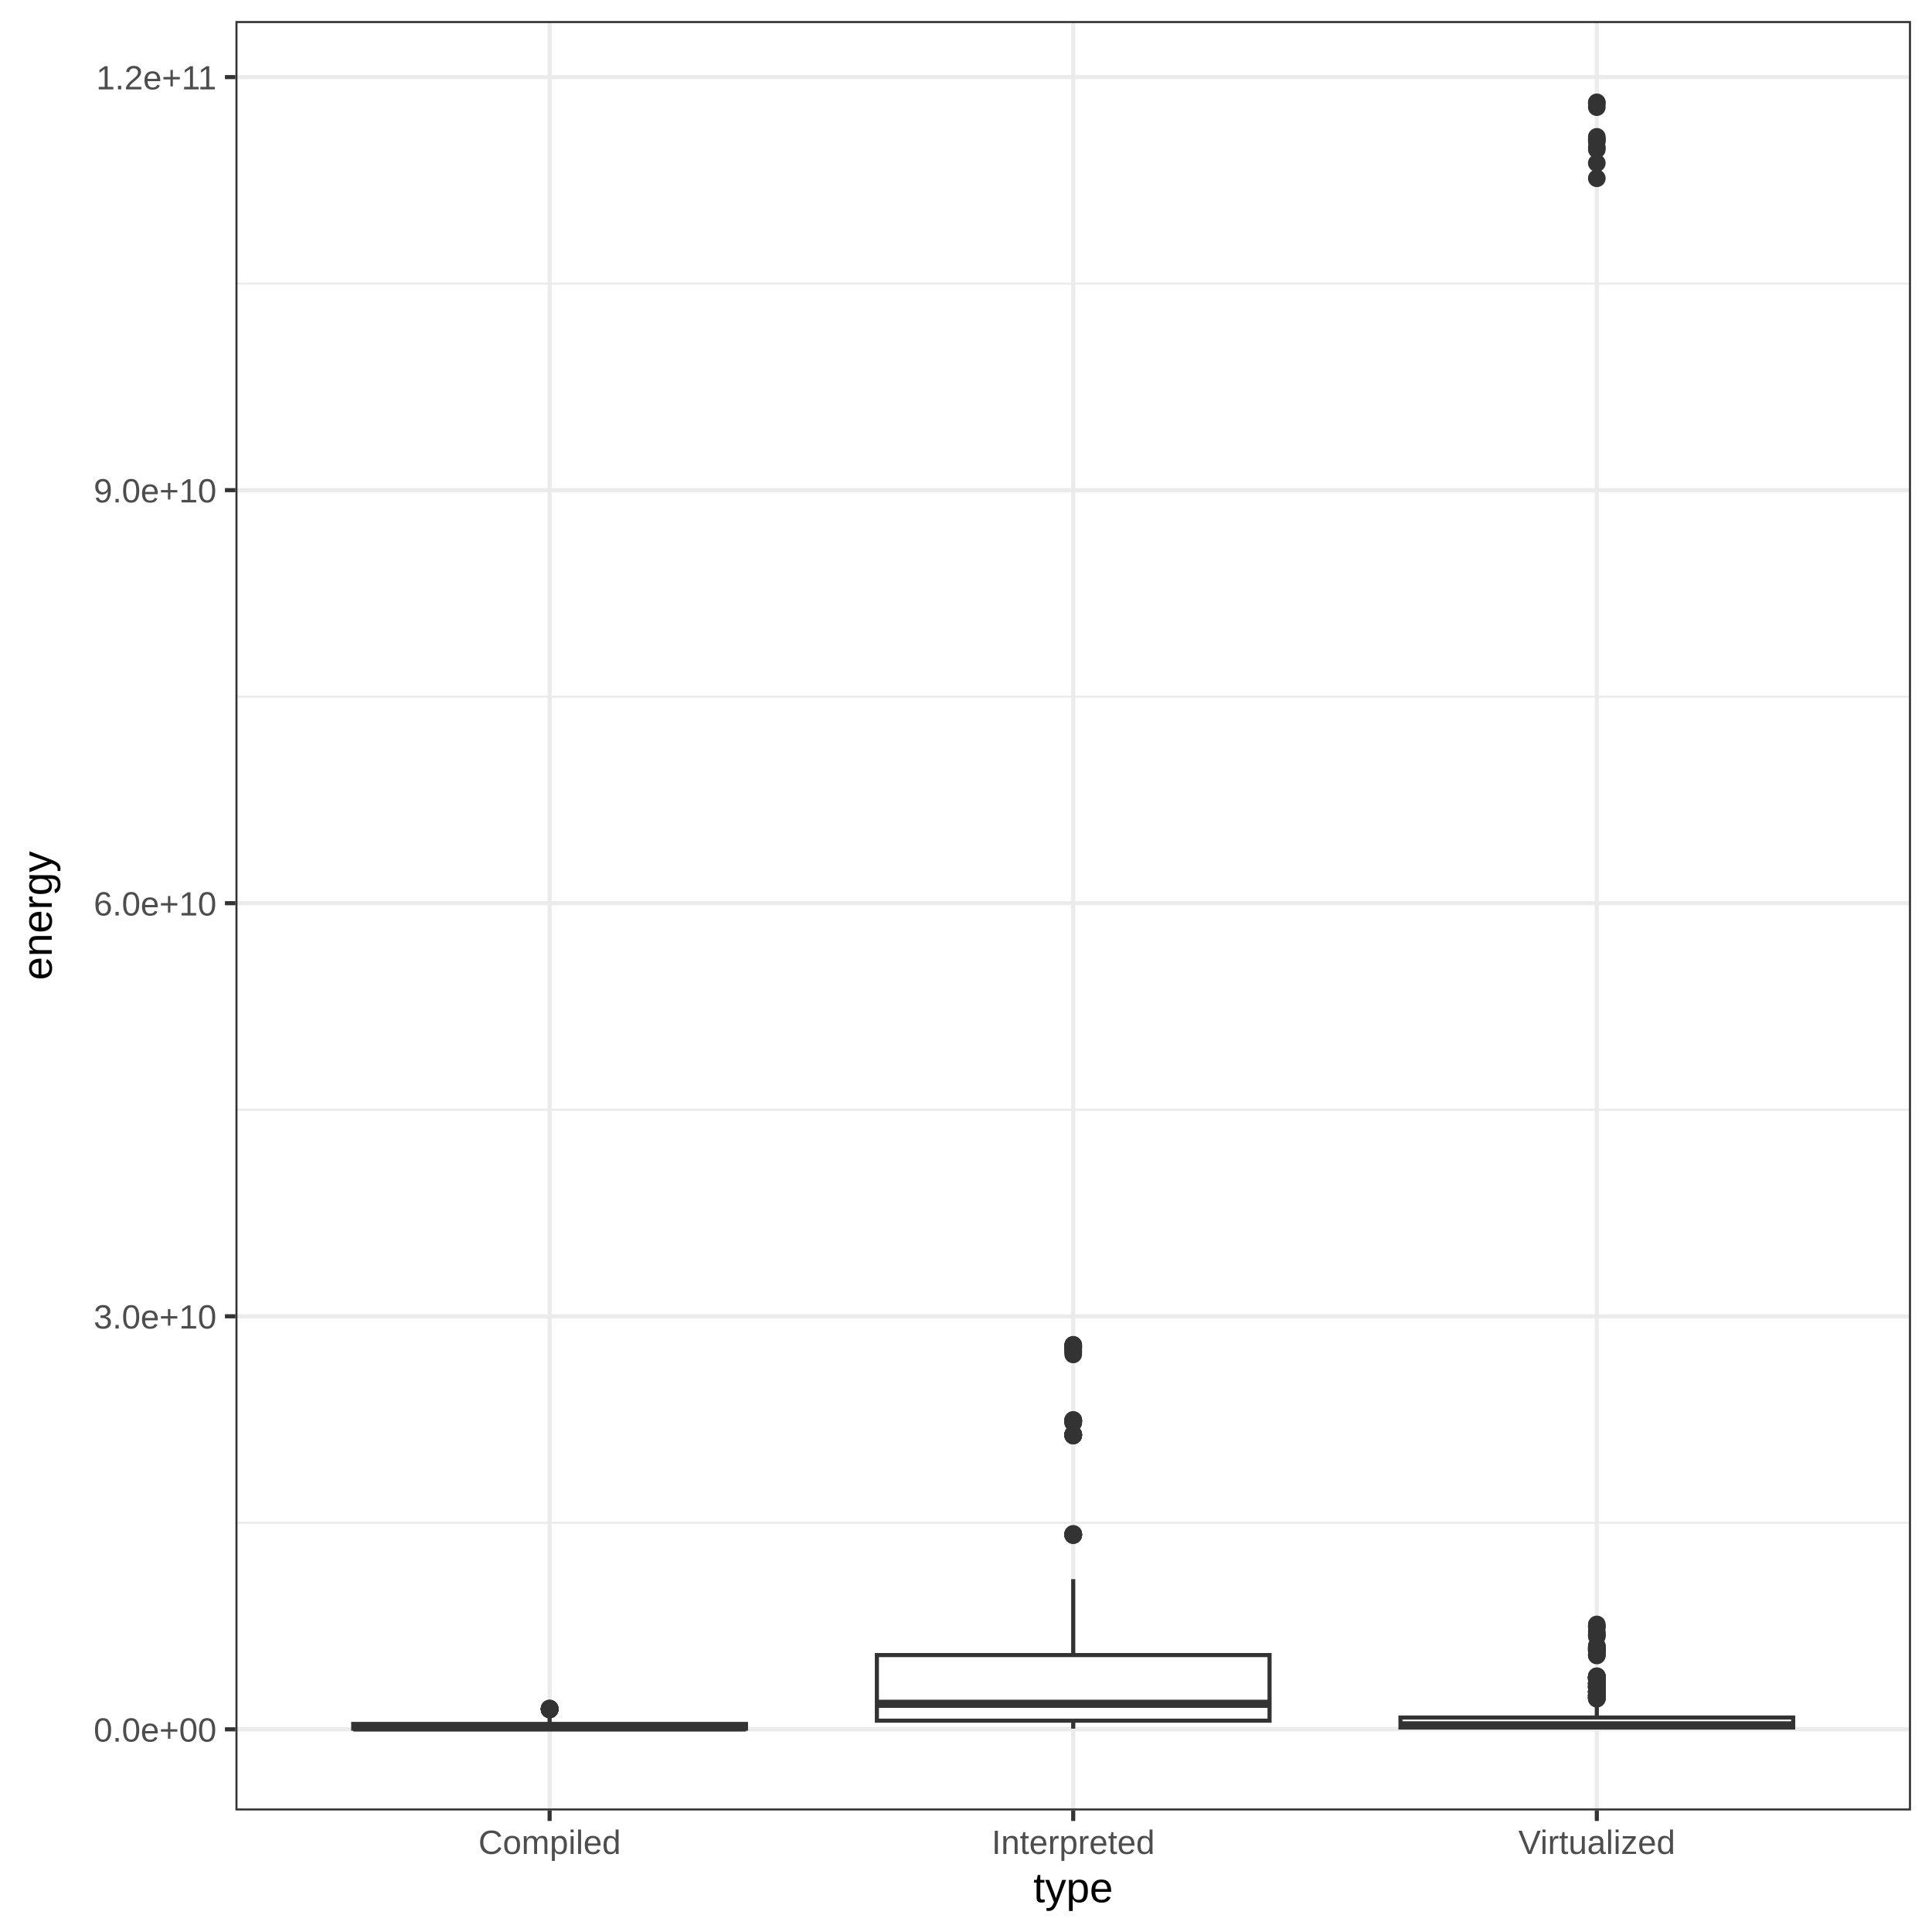
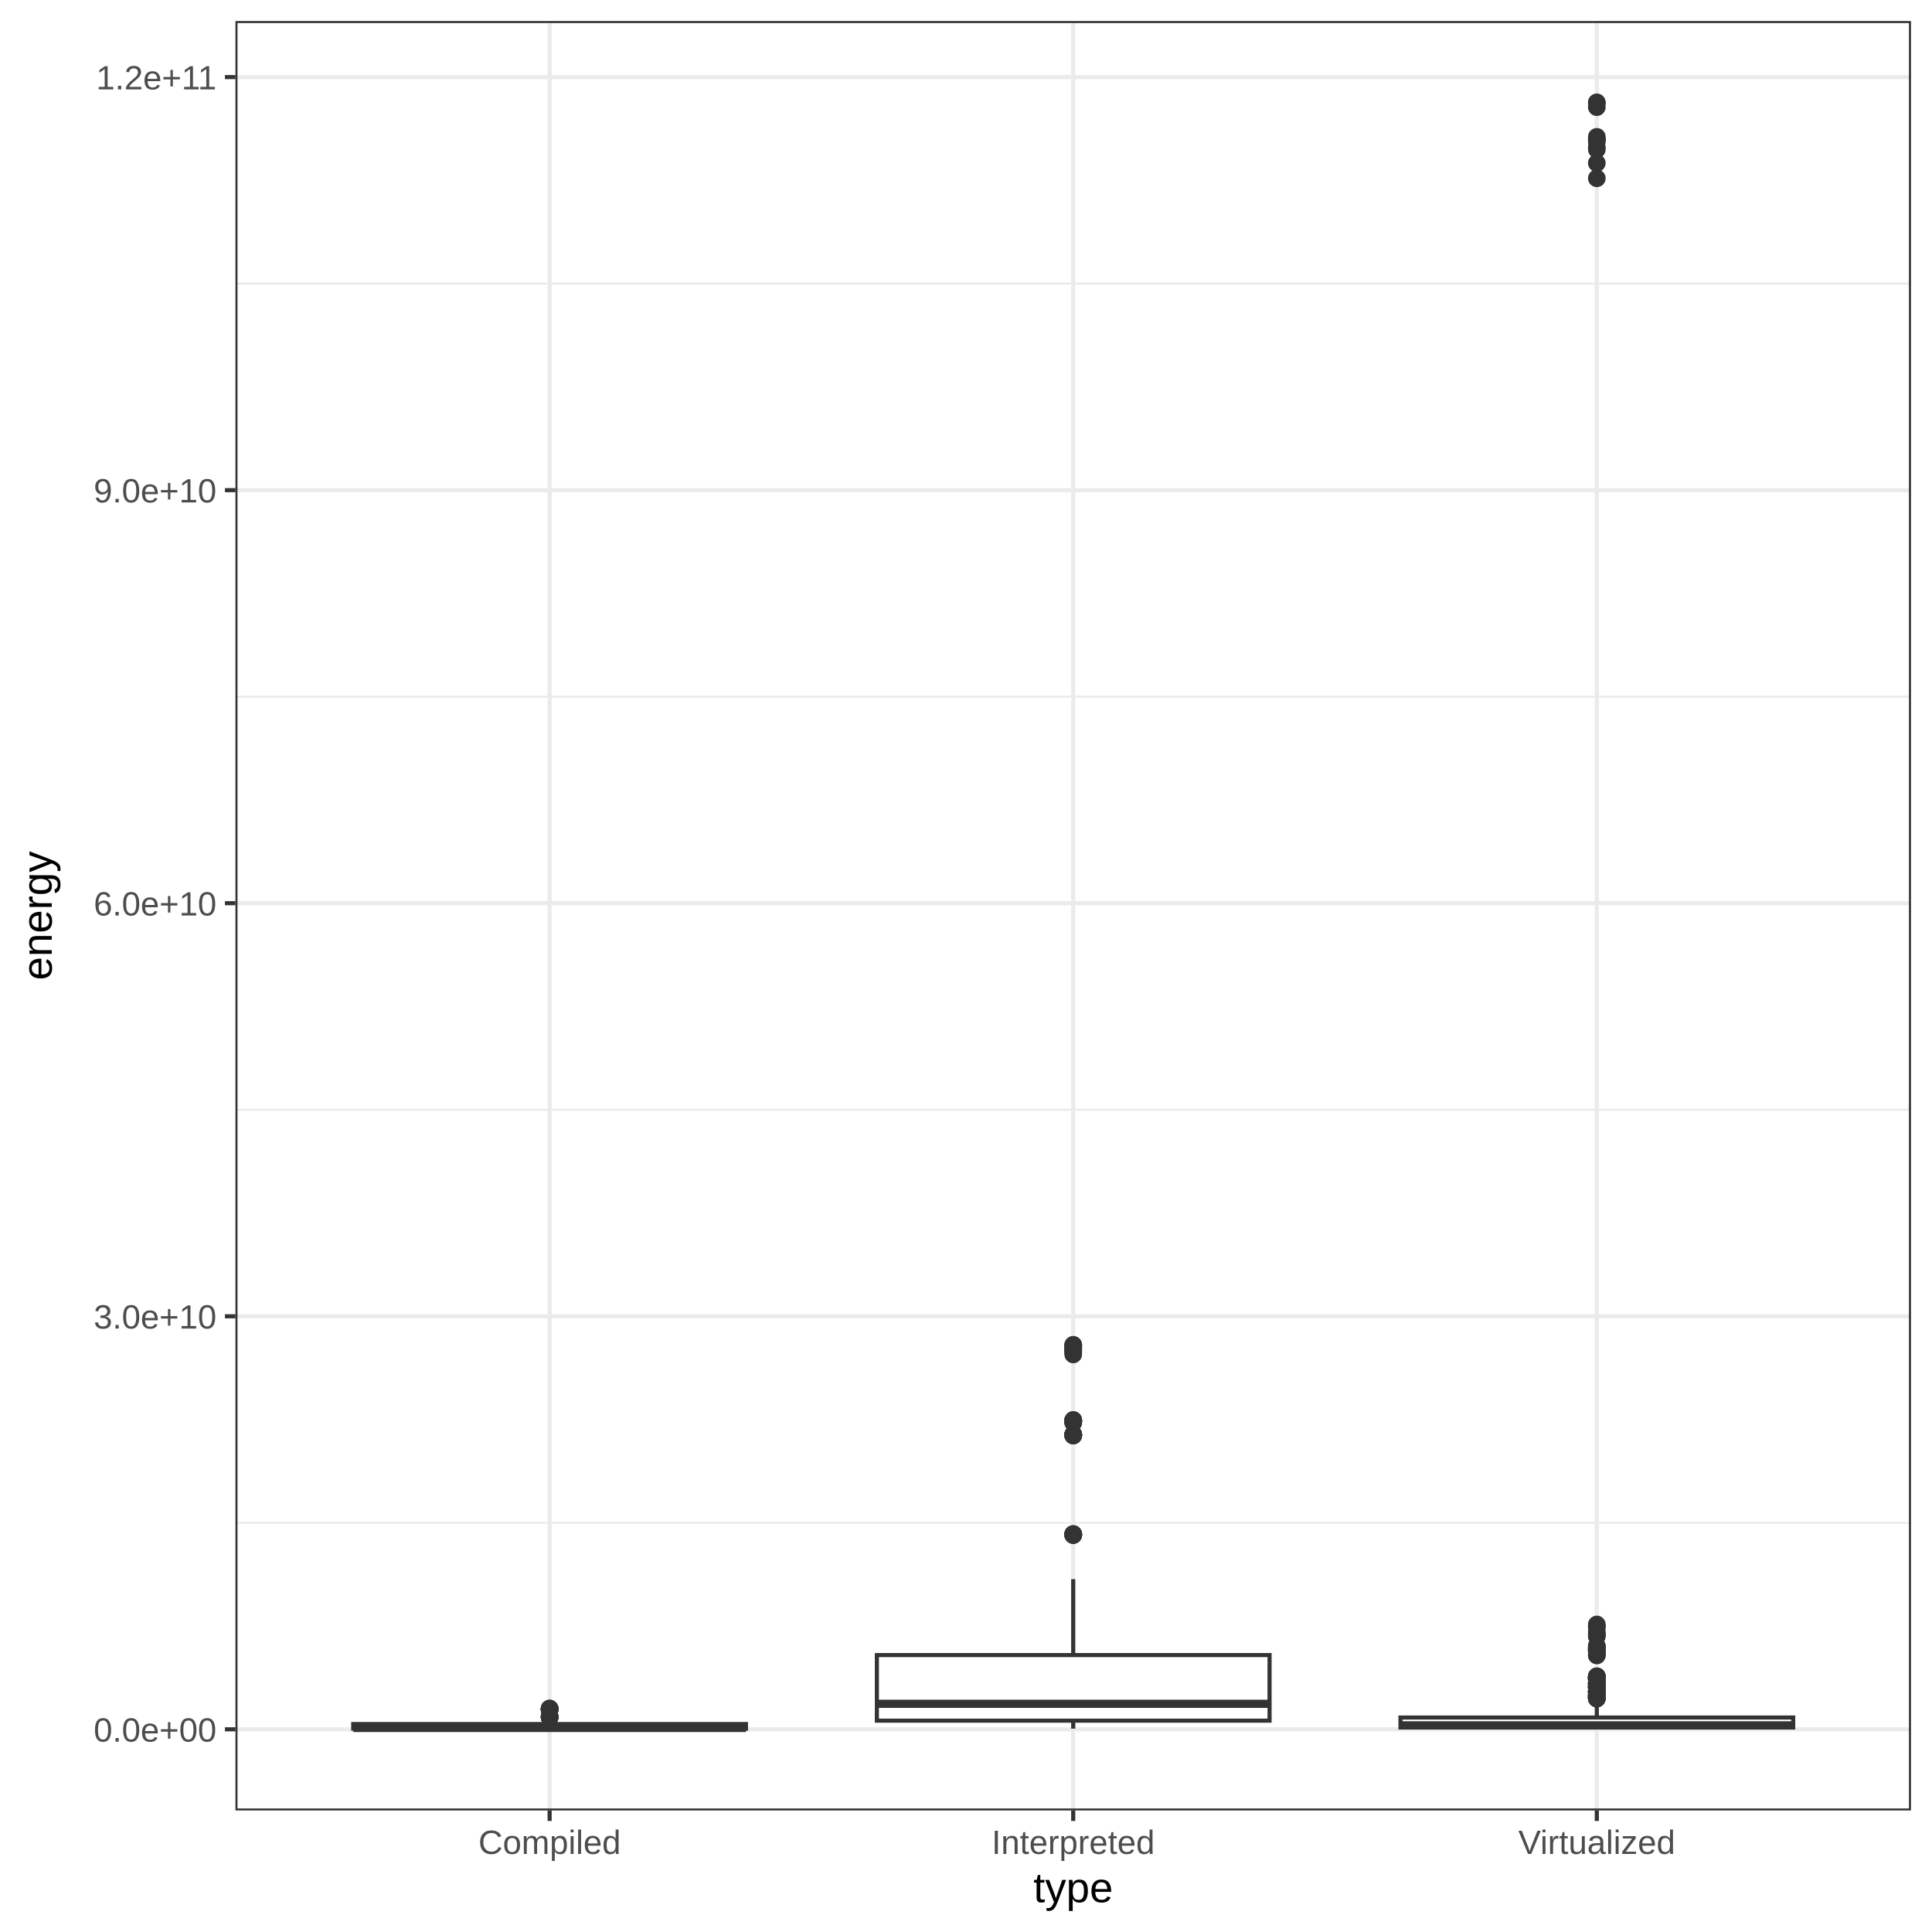
<svg xmlns="http://www.w3.org/2000/svg" class="svglite" width="504.00pt" height="504.00pt" viewBox="0 0 504.00 504.00">
  <defs>
    <style type="text/css">
    .svglite line, .svglite polyline, .svglite polygon, .svglite path, .svglite rect, .svglite circle {
      fill: none;
      stroke: #000000;
      stroke-linecap: round;
      stroke-linejoin: round;
      stroke-miterlimit: 10.00;
    }
    .svglite text {
      white-space: pre;
    }
  </style>
  </defs>
  <rect width="100%" height="100%" style="stroke: none; fill: #FFFFFF;" />
  <defs>
    <clipPath id="cpMC4wMHw1MDQuMDB8MC4wMHw1MDQuMDA=">
      <rect x="0.00" y="0.00" width="504.00" height="504.00" />
    </clipPath>
  </defs>
  <g clip-path="url(#cpMC4wMHw1MDQuMDB8MC4wMHw1MDQuMDA=)">
    <rect x="0.00" y="0.00" width="504.00" height="504.00" style="stroke-width: 1.07; stroke: #FFFFFF; fill: #FFFFFF;" />
  </g>
  <defs>
    <clipPath id="cpNjEuNDJ8NDk4LjUyfDUuNDh8NDcyLjI5">
      <rect x="61.42" y="5.48" width="437.10" height="466.82" />
    </clipPath>
  </defs>
  <g clip-path="url(#cpNjEuNDJ8NDk4LjUyfDUuNDh8NDcyLjI5)">
    <rect x="61.42" y="5.48" width="437.10" height="466.82" style="stroke-width: 1.07; stroke: none; fill: #FFFFFF;" />
    <polyline points="61.42,397.25 498.52,397.25 " style="stroke-width: 0.53; stroke: #EBEBEB; stroke-linecap: butt;" />
    <polyline points="61.42,289.50 498.52,289.50 " style="stroke-width: 0.53; stroke: #EBEBEB; stroke-linecap: butt;" />
    <polyline points="61.42,181.74 498.52,181.74 " style="stroke-width: 0.53; stroke: #EBEBEB; stroke-linecap: butt;" />
    <polyline points="61.42,73.99 498.52,73.99 " style="stroke-width: 0.53; stroke: #EBEBEB; stroke-linecap: butt;" />
    <polyline points="61.42,451.13 498.52,451.13 " style="stroke-width: 1.07; stroke: #EBEBEB; stroke-linecap: butt;" />
    <polyline points="61.42,343.38 498.52,343.38 " style="stroke-width: 1.07; stroke: #EBEBEB; stroke-linecap: butt;" />
    <polyline points="61.42,235.62 498.52,235.62 " style="stroke-width: 1.07; stroke: #EBEBEB; stroke-linecap: butt;" />
    <polyline points="61.42,127.87 498.52,127.87 " style="stroke-width: 1.07; stroke: #EBEBEB; stroke-linecap: butt;" />
    <polyline points="61.42,20.11 498.52,20.11 " style="stroke-width: 1.07; stroke: #EBEBEB; stroke-linecap: butt;" />
    <polyline points="143.38,472.29 143.38,5.48 " style="stroke-width: 1.07; stroke: #EBEBEB; stroke-linecap: butt;" />
    <polyline points="279.97,472.29 279.97,5.48 " style="stroke-width: 1.07; stroke: #EBEBEB; stroke-linecap: butt;" />
    <polyline points="416.56,472.29 416.56,5.48 " style="stroke-width: 1.07; stroke: #EBEBEB; stroke-linecap: butt;" />
    <circle cx="143.38" cy="445.79" r="1.95" style="stroke-width: 0.71; stroke: #333333; fill: #333333;" />
    <circle cx="143.38" cy="445.87" r="1.95" style="stroke-width: 0.71; stroke: #333333; fill: #333333;" />
    <circle cx="143.38" cy="445.83" r="1.95" style="stroke-width: 0.71; stroke: #333333; fill: #333333;" />
    <circle cx="143.38" cy="445.95" r="1.95" style="stroke-width: 0.71; stroke: #333333; fill: #333333;" />
    <circle cx="143.38" cy="445.86" r="1.95" style="stroke-width: 0.71; stroke: #333333; fill: #333333;" />
    <circle cx="143.38" cy="445.87" r="1.95" style="stroke-width: 0.71; stroke: #333333; fill: #333333;" />
    <circle cx="143.38" cy="445.97" r="1.95" style="stroke-width: 0.71; stroke: #333333; fill: #333333;" />
    <circle cx="143.38" cy="445.86" r="1.95" style="stroke-width: 0.71; stroke: #333333; fill: #333333;" />
    <circle cx="143.38" cy="445.74" r="1.95" style="stroke-width: 0.71; stroke: #333333; fill: #333333;" />
    <circle cx="143.38" cy="445.87" r="1.95" style="stroke-width: 0.71; stroke: #333333; fill: #333333;" />
    <circle cx="143.38" cy="445.68" r="1.95" style="stroke-width: 0.71; stroke: #333333; fill: #333333;" />
-     <line x1="143.38" y1="449.72" x2="143.38" y2="447.90" style="stroke-width: 1.07; stroke: #333333; stroke-linecap: butt;" />
-     <line x1="143.38" y1="450.96" x2="143.38" y2="451.08" style="stroke-width: 1.07; stroke: #333333; stroke-linecap: butt;" />
-     <polygon points="92.15,449.72 92.15,450.96 194.60,450.96 194.60,449.72 92.15,449.72 " style="stroke-width: 1.07; stroke: #333333; stroke-linecap: butt; stroke-linejoin: miter; fill: #FFFFFF;" />
-     <line x1="92.15" y1="450.64" x2="194.60" y2="450.64" style="stroke-width: 2.13; stroke: #333333; stroke-linecap: butt; stroke-linejoin: miter;" />
+     <circle cx="143.38" cy="447.93" r="1.95" style="stroke-width: 0.71; stroke: #333333; fill: #333333;" />
+     <circle cx="143.38" cy="447.94" r="1.95" style="stroke-width: 0.71; stroke: #333333; fill: #333333;" />
+     <circle cx="143.38" cy="447.91" r="1.95" style="stroke-width: 0.71; stroke: #333333; fill: #333333;" />
+     <circle cx="143.38" cy="447.93" r="1.95" style="stroke-width: 0.71; stroke: #333333; fill: #333333;" />
+     <circle cx="143.38" cy="447.90" r="1.95" style="stroke-width: 0.71; stroke: #333333; fill: #333333;" />
+     <circle cx="143.38" cy="447.94" r="1.95" style="stroke-width: 0.71; stroke: #333333; fill: #333333;" />
+     <circle cx="143.38" cy="447.91" r="1.95" style="stroke-width: 0.71; stroke: #333333; fill: #333333;" />
+     <line x1="143.38" y1="449.75" x2="143.38" y2="447.94" style="stroke-width: 1.07; stroke: #333333; stroke-linecap: butt;" />
+     <line x1="143.38" y1="450.95" x2="143.38" y2="451.08" style="stroke-width: 1.07; stroke: #333333; stroke-linecap: butt;" />
+     <polygon points="92.15,449.75 92.15,450.95 194.60,450.95 194.60,449.75 92.15,449.75 " style="stroke-width: 1.07; stroke: #333333; stroke-linecap: butt; stroke-linejoin: miter; fill: #FFFFFF;" />
+     <line x1="92.15" y1="450.77" x2="194.60" y2="450.77" style="stroke-width: 2.13; stroke: #333333; stroke-linecap: butt; stroke-linejoin: miter;" />
    <circle cx="279.97" cy="352.73" r="1.95" style="stroke-width: 0.71; stroke: #333333; fill: #333333;" />
    <circle cx="279.97" cy="351.00" r="1.95" style="stroke-width: 0.71; stroke: #333333; fill: #333333;" />
    <circle cx="279.97" cy="351.83" r="1.95" style="stroke-width: 0.71; stroke: #333333; fill: #333333;" />
    <circle cx="279.97" cy="350.81" r="1.95" style="stroke-width: 0.71; stroke: #333333; fill: #333333;" />
    <circle cx="279.97" cy="351.50" r="1.95" style="stroke-width: 0.71; stroke: #333333; fill: #333333;" />
    <circle cx="279.97" cy="352.11" r="1.95" style="stroke-width: 0.71; stroke: #333333; fill: #333333;" />
    <circle cx="279.97" cy="350.92" r="1.95" style="stroke-width: 0.71; stroke: #333333; fill: #333333;" />
    <circle cx="279.97" cy="352.55" r="1.95" style="stroke-width: 0.71; stroke: #333333; fill: #333333;" />
    <circle cx="279.97" cy="351.33" r="1.95" style="stroke-width: 0.71; stroke: #333333; fill: #333333;" />
    <circle cx="279.97" cy="353.33" r="1.95" style="stroke-width: 0.71; stroke: #333333; fill: #333333;" />
    <circle cx="279.97" cy="351.42" r="1.95" style="stroke-width: 0.71; stroke: #333333; fill: #333333;" />
    <circle cx="279.97" cy="374.24" r="1.95" style="stroke-width: 0.71; stroke: #333333; fill: #333333;" />
    <circle cx="279.97" cy="374.48" r="1.95" style="stroke-width: 0.71; stroke: #333333; fill: #333333;" />
    <circle cx="279.97" cy="374.29" r="1.95" style="stroke-width: 0.71; stroke: #333333; fill: #333333;" />
    <circle cx="279.97" cy="374.38" r="1.95" style="stroke-width: 0.71; stroke: #333333; fill: #333333;" />
    <circle cx="279.97" cy="374.50" r="1.95" style="stroke-width: 0.71; stroke: #333333; fill: #333333;" />
    <circle cx="279.97" cy="374.35" r="1.95" style="stroke-width: 0.71; stroke: #333333; fill: #333333;" />
    <circle cx="279.97" cy="374.35" r="1.95" style="stroke-width: 0.71; stroke: #333333; fill: #333333;" />
    <circle cx="279.97" cy="374.30" r="1.95" style="stroke-width: 0.71; stroke: #333333; fill: #333333;" />
    <circle cx="279.97" cy="374.28" r="1.95" style="stroke-width: 0.71; stroke: #333333; fill: #333333;" />
    <circle cx="279.97" cy="374.18" r="1.95" style="stroke-width: 0.71; stroke: #333333; fill: #333333;" />
    <circle cx="279.97" cy="374.33" r="1.95" style="stroke-width: 0.71; stroke: #333333; fill: #333333;" />
    <circle cx="279.97" cy="400.30" r="1.95" style="stroke-width: 0.71; stroke: #333333; fill: #333333;" />
    <circle cx="279.97" cy="400.43" r="1.95" style="stroke-width: 0.71; stroke: #333333; fill: #333333;" />
    <circle cx="279.97" cy="400.47" r="1.95" style="stroke-width: 0.71; stroke: #333333; fill: #333333;" />
    <circle cx="279.97" cy="400.36" r="1.95" style="stroke-width: 0.71; stroke: #333333; fill: #333333;" />
    <circle cx="279.97" cy="400.15" r="1.95" style="stroke-width: 0.71; stroke: #333333; fill: #333333;" />
    <circle cx="279.97" cy="400.22" r="1.95" style="stroke-width: 0.71; stroke: #333333; fill: #333333;" />
    <circle cx="279.97" cy="400.26" r="1.95" style="stroke-width: 0.71; stroke: #333333; fill: #333333;" />
    <circle cx="279.97" cy="400.30" r="1.95" style="stroke-width: 0.71; stroke: #333333; fill: #333333;" />
    <circle cx="279.97" cy="400.33" r="1.95" style="stroke-width: 0.71; stroke: #333333; fill: #333333;" />
    <circle cx="279.97" cy="400.30" r="1.95" style="stroke-width: 0.71; stroke: #333333; fill: #333333;" />
    <circle cx="279.97" cy="400.33" r="1.95" style="stroke-width: 0.71; stroke: #333333; fill: #333333;" />
    <circle cx="279.97" cy="370.63" r="1.95" style="stroke-width: 0.71; stroke: #333333; fill: #333333;" />
    <circle cx="279.97" cy="371.15" r="1.95" style="stroke-width: 0.71; stroke: #333333; fill: #333333;" />
    <circle cx="279.97" cy="370.58" r="1.95" style="stroke-width: 0.71; stroke: #333333; fill: #333333;" />
    <circle cx="279.97" cy="370.63" r="1.95" style="stroke-width: 0.71; stroke: #333333; fill: #333333;" />
    <circle cx="279.97" cy="370.61" r="1.95" style="stroke-width: 0.71; stroke: #333333; fill: #333333;" />
    <circle cx="279.97" cy="370.72" r="1.95" style="stroke-width: 0.71; stroke: #333333; fill: #333333;" />
    <circle cx="279.97" cy="370.52" r="1.95" style="stroke-width: 0.71; stroke: #333333; fill: #333333;" />
    <circle cx="279.97" cy="371.07" r="1.95" style="stroke-width: 0.71; stroke: #333333; fill: #333333;" />
    <circle cx="279.97" cy="370.41" r="1.95" style="stroke-width: 0.71; stroke: #333333; fill: #333333;" />
    <circle cx="279.97" cy="370.59" r="1.95" style="stroke-width: 0.71; stroke: #333333; fill: #333333;" />
    <circle cx="279.97" cy="370.88" r="1.95" style="stroke-width: 0.71; stroke: #333333; fill: #333333;" />
    <line x1="279.97" y1="431.76" x2="279.97" y2="411.95" style="stroke-width: 1.07; stroke: #333333; stroke-linecap: butt;" />
    <line x1="279.97" y1="448.87" x2="279.97" y2="450.95" style="stroke-width: 1.07; stroke: #333333; stroke-linecap: butt;" />
    <polygon points="228.75,431.76 228.75,448.87 331.19,448.87 331.19,431.76 228.75,431.76 " style="stroke-width: 1.07; stroke: #333333; stroke-linecap: butt; stroke-linejoin: miter; fill: #FFFFFF;" />
    <line x1="228.75" y1="444.47" x2="331.19" y2="444.47" style="stroke-width: 2.13; stroke: #333333; stroke-linecap: butt; stroke-linejoin: miter;" />
    <circle cx="416.56" cy="438.10" r="1.95" style="stroke-width: 0.71; stroke: #333333; fill: #333333;" />
    <circle cx="416.56" cy="437.67" r="1.95" style="stroke-width: 0.71; stroke: #333333; fill: #333333;" />
    <circle cx="416.56" cy="437.53" r="1.95" style="stroke-width: 0.71; stroke: #333333; fill: #333333;" />
    <circle cx="416.56" cy="437.94" r="1.95" style="stroke-width: 0.71; stroke: #333333; fill: #333333;" />
    <circle cx="416.56" cy="437.99" r="1.95" style="stroke-width: 0.71; stroke: #333333; fill: #333333;" />
    <circle cx="416.56" cy="437.62" r="1.95" style="stroke-width: 0.71; stroke: #333333; fill: #333333;" />
    <circle cx="416.56" cy="437.98" r="1.95" style="stroke-width: 0.71; stroke: #333333; fill: #333333;" />
    <circle cx="416.56" cy="438.09" r="1.95" style="stroke-width: 0.71; stroke: #333333; fill: #333333;" />
    <circle cx="416.56" cy="437.65" r="1.95" style="stroke-width: 0.71; stroke: #333333; fill: #333333;" />
    <circle cx="416.56" cy="437.52" r="1.95" style="stroke-width: 0.71; stroke: #333333; fill: #333333;" />
    <circle cx="416.56" cy="438.10" r="1.95" style="stroke-width: 0.71; stroke: #333333; fill: #333333;" />
    <circle cx="416.56" cy="437.32" r="1.95" style="stroke-width: 0.71; stroke: #333333; fill: #333333;" />
    <circle cx="416.56" cy="437.37" r="1.95" style="stroke-width: 0.71; stroke: #333333; fill: #333333;" />
    <circle cx="416.56" cy="437.61" r="1.95" style="stroke-width: 0.71; stroke: #333333; fill: #333333;" />
    <circle cx="416.56" cy="437.41" r="1.95" style="stroke-width: 0.71; stroke: #333333; fill: #333333;" />
    <circle cx="416.56" cy="437.64" r="1.95" style="stroke-width: 0.71; stroke: #333333; fill: #333333;" />
    <circle cx="416.56" cy="437.73" r="1.95" style="stroke-width: 0.71; stroke: #333333; fill: #333333;" />
    <circle cx="416.56" cy="437.43" r="1.95" style="stroke-width: 0.71; stroke: #333333; fill: #333333;" />
    <circle cx="416.56" cy="437.44" r="1.95" style="stroke-width: 0.71; stroke: #333333; fill: #333333;" />
    <circle cx="416.56" cy="437.60" r="1.95" style="stroke-width: 0.71; stroke: #333333; fill: #333333;" />
    <circle cx="416.56" cy="437.29" r="1.95" style="stroke-width: 0.71; stroke: #333333; fill: #333333;" />
    <circle cx="416.56" cy="437.74" r="1.95" style="stroke-width: 0.71; stroke: #333333; fill: #333333;" />
    <circle cx="416.56" cy="442.84" r="1.95" style="stroke-width: 0.71; stroke: #333333; fill: #333333;" />
    <circle cx="416.56" cy="442.76" r="1.95" style="stroke-width: 0.71; stroke: #333333; fill: #333333;" />
    <circle cx="416.56" cy="443.03" r="1.95" style="stroke-width: 0.71; stroke: #333333; fill: #333333;" />
    <circle cx="416.56" cy="442.85" r="1.95" style="stroke-width: 0.71; stroke: #333333; fill: #333333;" />
    <circle cx="416.56" cy="442.97" r="1.95" style="stroke-width: 0.71; stroke: #333333; fill: #333333;" />
    <circle cx="416.56" cy="442.81" r="1.95" style="stroke-width: 0.71; stroke: #333333; fill: #333333;" />
    <circle cx="416.56" cy="443.02" r="1.95" style="stroke-width: 0.71; stroke: #333333; fill: #333333;" />
    <circle cx="416.56" cy="443.14" r="1.95" style="stroke-width: 0.71; stroke: #333333; fill: #333333;" />
    <circle cx="416.56" cy="442.95" r="1.95" style="stroke-width: 0.71; stroke: #333333; fill: #333333;" />
    <circle cx="416.56" cy="442.82" r="1.95" style="stroke-width: 0.71; stroke: #333333; fill: #333333;" />
    <circle cx="416.56" cy="442.83" r="1.95" style="stroke-width: 0.71; stroke: #333333; fill: #333333;" />
    <circle cx="416.56" cy="439.09" r="1.95" style="stroke-width: 0.71; stroke: #333333; fill: #333333;" />
    <circle cx="416.56" cy="439.31" r="1.95" style="stroke-width: 0.71; stroke: #333333; fill: #333333;" />
    <circle cx="416.56" cy="439.36" r="1.95" style="stroke-width: 0.71; stroke: #333333; fill: #333333;" />
    <circle cx="416.56" cy="439.16" r="1.95" style="stroke-width: 0.71; stroke: #333333; fill: #333333;" />
    <circle cx="416.56" cy="438.96" r="1.95" style="stroke-width: 0.71; stroke: #333333; fill: #333333;" />
    <circle cx="416.56" cy="439.28" r="1.95" style="stroke-width: 0.71; stroke: #333333; fill: #333333;" />
    <circle cx="416.56" cy="439.06" r="1.95" style="stroke-width: 0.71; stroke: #333333; fill: #333333;" />
    <circle cx="416.56" cy="438.86" r="1.95" style="stroke-width: 0.71; stroke: #333333; fill: #333333;" />
    <circle cx="416.56" cy="439.26" r="1.95" style="stroke-width: 0.71; stroke: #333333; fill: #333333;" />
    <circle cx="416.56" cy="439.37" r="1.95" style="stroke-width: 0.71; stroke: #333333; fill: #333333;" />
    <circle cx="416.56" cy="439.42" r="1.95" style="stroke-width: 0.71; stroke: #333333; fill: #333333;" />
    <circle cx="416.56" cy="35.70" r="1.95" style="stroke-width: 0.71; stroke: #333333; fill: #333333;" />
    <circle cx="416.56" cy="26.70" r="1.95" style="stroke-width: 0.71; stroke: #333333; fill: #333333;" />
    <circle cx="416.56" cy="36.91" r="1.95" style="stroke-width: 0.71; stroke: #333333; fill: #333333;" />
    <circle cx="416.56" cy="36.31" r="1.95" style="stroke-width: 0.71; stroke: #333333; fill: #333333;" />
    <circle cx="416.56" cy="38.99" r="1.95" style="stroke-width: 0.71; stroke: #333333; fill: #333333;" />
    <circle cx="416.56" cy="42.54" r="1.95" style="stroke-width: 0.71; stroke: #333333; fill: #333333;" />
    <circle cx="416.56" cy="36.47" r="1.95" style="stroke-width: 0.71; stroke: #333333; fill: #333333;" />
    <circle cx="416.56" cy="26.90" r="1.95" style="stroke-width: 0.71; stroke: #333333; fill: #333333;" />
    <circle cx="416.56" cy="38.40" r="1.95" style="stroke-width: 0.71; stroke: #333333; fill: #333333;" />
    <circle cx="416.56" cy="46.51" r="1.95" style="stroke-width: 0.71; stroke: #333333; fill: #333333;" />
    <circle cx="416.56" cy="27.95" r="1.95" style="stroke-width: 0.71; stroke: #333333; fill: #333333;" />
    <circle cx="416.56" cy="431.50" r="1.95" style="stroke-width: 0.71; stroke: #333333; fill: #333333;" />
    <circle cx="416.56" cy="425.68" r="1.95" style="stroke-width: 0.71; stroke: #333333; fill: #333333;" />
    <circle cx="416.56" cy="424.38" r="1.95" style="stroke-width: 0.71; stroke: #333333; fill: #333333;" />
    <circle cx="416.56" cy="426.35" r="1.95" style="stroke-width: 0.71; stroke: #333333; fill: #333333;" />
    <circle cx="416.56" cy="423.77" r="1.95" style="stroke-width: 0.71; stroke: #333333; fill: #333333;" />
    <circle cx="416.56" cy="431.73" r="1.95" style="stroke-width: 0.71; stroke: #333333; fill: #333333;" />
    <circle cx="416.56" cy="424.40" r="1.95" style="stroke-width: 0.71; stroke: #333333; fill: #333333;" />
    <circle cx="416.56" cy="430.62" r="1.95" style="stroke-width: 0.71; stroke: #333333; fill: #333333;" />
    <circle cx="416.56" cy="431.86" r="1.95" style="stroke-width: 0.71; stroke: #333333; fill: #333333;" />
    <circle cx="416.56" cy="426.47" r="1.95" style="stroke-width: 0.71; stroke: #333333; fill: #333333;" />
    <circle cx="416.56" cy="426.91" r="1.95" style="stroke-width: 0.71; stroke: #333333; fill: #333333;" />
    <circle cx="416.56" cy="429.85" r="1.95" style="stroke-width: 0.71; stroke: #333333; fill: #333333;" />
    <circle cx="416.56" cy="430.41" r="1.95" style="stroke-width: 0.71; stroke: #333333; fill: #333333;" />
    <circle cx="416.56" cy="430.13" r="1.95" style="stroke-width: 0.71; stroke: #333333; fill: #333333;" />
    <circle cx="416.56" cy="430.19" r="1.95" style="stroke-width: 0.71; stroke: #333333; fill: #333333;" />
    <circle cx="416.56" cy="429.37" r="1.95" style="stroke-width: 0.71; stroke: #333333; fill: #333333;" />
    <circle cx="416.56" cy="430.33" r="1.95" style="stroke-width: 0.71; stroke: #333333; fill: #333333;" />
    <circle cx="416.56" cy="429.86" r="1.95" style="stroke-width: 0.71; stroke: #333333; fill: #333333;" />
    <circle cx="416.56" cy="429.92" r="1.95" style="stroke-width: 0.71; stroke: #333333; fill: #333333;" />
    <circle cx="416.56" cy="430.59" r="1.95" style="stroke-width: 0.71; stroke: #333333; fill: #333333;" />
    <circle cx="416.56" cy="430.71" r="1.95" style="stroke-width: 0.71; stroke: #333333; fill: #333333;" />
    <circle cx="416.56" cy="429.50" r="1.95" style="stroke-width: 0.71; stroke: #333333; fill: #333333;" />
    <circle cx="416.56" cy="441.41" r="1.95" style="stroke-width: 0.71; stroke: #333333; fill: #333333;" />
    <circle cx="416.56" cy="441.30" r="1.95" style="stroke-width: 0.71; stroke: #333333; fill: #333333;" />
    <circle cx="416.56" cy="441.23" r="1.95" style="stroke-width: 0.71; stroke: #333333; fill: #333333;" />
    <circle cx="416.56" cy="441.32" r="1.95" style="stroke-width: 0.71; stroke: #333333; fill: #333333;" />
    <circle cx="416.56" cy="441.33" r="1.95" style="stroke-width: 0.71; stroke: #333333; fill: #333333;" />
    <circle cx="416.56" cy="441.34" r="1.95" style="stroke-width: 0.71; stroke: #333333; fill: #333333;" />
    <circle cx="416.56" cy="441.45" r="1.95" style="stroke-width: 0.71; stroke: #333333; fill: #333333;" />
    <circle cx="416.56" cy="441.19" r="1.95" style="stroke-width: 0.71; stroke: #333333; fill: #333333;" />
    <circle cx="416.56" cy="441.26" r="1.95" style="stroke-width: 0.71; stroke: #333333; fill: #333333;" />
    <circle cx="416.56" cy="441.55" r="1.95" style="stroke-width: 0.71; stroke: #333333; fill: #333333;" />
    <circle cx="416.56" cy="440.38" r="1.95" style="stroke-width: 0.71; stroke: #333333; fill: #333333;" />
    <circle cx="416.56" cy="440.00" r="1.95" style="stroke-width: 0.71; stroke: #333333; fill: #333333;" />
    <circle cx="416.56" cy="440.23" r="1.95" style="stroke-width: 0.71; stroke: #333333; fill: #333333;" />
    <circle cx="416.56" cy="440.25" r="1.95" style="stroke-width: 0.71; stroke: #333333; fill: #333333;" />
    <circle cx="416.56" cy="440.08" r="1.95" style="stroke-width: 0.71; stroke: #333333; fill: #333333;" />
    <circle cx="416.56" cy="440.12" r="1.95" style="stroke-width: 0.71; stroke: #333333; fill: #333333;" />
    <circle cx="416.56" cy="439.90" r="1.95" style="stroke-width: 0.71; stroke: #333333; fill: #333333;" />
    <circle cx="416.56" cy="439.92" r="1.95" style="stroke-width: 0.71; stroke: #333333; fill: #333333;" />
    <circle cx="416.56" cy="440.02" r="1.95" style="stroke-width: 0.71; stroke: #333333; fill: #333333;" />
    <circle cx="416.56" cy="440.06" r="1.95" style="stroke-width: 0.71; stroke: #333333; fill: #333333;" />
    <circle cx="416.56" cy="439.85" r="1.95" style="stroke-width: 0.71; stroke: #333333; fill: #333333;" />
    <circle cx="416.56" cy="440.25" r="1.95" style="stroke-width: 0.71; stroke: #333333; fill: #333333;" />
    <circle cx="416.56" cy="442.26" r="1.95" style="stroke-width: 0.71; stroke: #333333; fill: #333333;" />
    <circle cx="416.56" cy="442.23" r="1.95" style="stroke-width: 0.71; stroke: #333333; fill: #333333;" />
    <circle cx="416.56" cy="442.46" r="1.95" style="stroke-width: 0.71; stroke: #333333; fill: #333333;" />
    <circle cx="416.56" cy="442.25" r="1.95" style="stroke-width: 0.71; stroke: #333333; fill: #333333;" />
    <circle cx="416.56" cy="442.53" r="1.95" style="stroke-width: 0.71; stroke: #333333; fill: #333333;" />
    <circle cx="416.56" cy="442.42" r="1.95" style="stroke-width: 0.71; stroke: #333333; fill: #333333;" />
    <circle cx="416.56" cy="442.31" r="1.95" style="stroke-width: 0.71; stroke: #333333; fill: #333333;" />
    <circle cx="416.56" cy="442.20" r="1.95" style="stroke-width: 0.71; stroke: #333333; fill: #333333;" />
    <circle cx="416.56" cy="442.03" r="1.95" style="stroke-width: 0.71; stroke: #333333; fill: #333333;" />
    <circle cx="416.56" cy="441.31" r="1.95" style="stroke-width: 0.71; stroke: #333333; fill: #333333;" />
    <circle cx="416.56" cy="442.33" r="1.95" style="stroke-width: 0.71; stroke: #333333; fill: #333333;" />
    <line x1="416.56" y1="448.05" x2="416.56" y2="444.94" style="stroke-width: 1.07; stroke: #333333; stroke-linecap: butt;" />
    <line x1="416.56" y1="450.65" x2="416.56" y2="451.01" style="stroke-width: 1.07; stroke: #333333; stroke-linecap: butt;" />
    <polygon points="365.34,448.05 365.34,450.65 467.79,450.65 467.79,448.05 365.34,448.05 " style="stroke-width: 1.07; stroke: #333333; stroke-linecap: butt; stroke-linejoin: miter; fill: #FFFFFF;" />
    <line x1="365.34" y1="450.09" x2="467.79" y2="450.09" style="stroke-width: 2.13; stroke: #333333; stroke-linecap: butt; stroke-linejoin: miter;" />
    <rect x="61.42" y="5.48" width="437.10" height="466.82" style="stroke-width: 1.07; stroke: #333333;" />
  </g>
  <g clip-path="url(#cpMC4wMHw1MDQuMDB8MC4wMHw1MDQuMDA=)">
    <text x="56.49" y="454.34" text-anchor="end" style="font-size: 8.80px;fill: #4D4D4D; font-family: &quot;Liberation Sans&quot;;" textLength="37.96px" lengthAdjust="spacingAndGlyphs">0.0e+00</text>
    <text x="56.49" y="346.58" text-anchor="end" style="font-size: 8.80px;fill: #4D4D4D; font-family: &quot;Liberation Sans&quot;;" textLength="37.96px" lengthAdjust="spacingAndGlyphs">3.0e+10</text>
    <text x="56.49" y="238.83" text-anchor="end" style="font-size: 8.80px;fill: #4D4D4D; font-family: &quot;Liberation Sans&quot;;" textLength="37.96px" lengthAdjust="spacingAndGlyphs">6.0e+10</text>
    <text x="56.49" y="131.07" text-anchor="end" style="font-size: 8.80px;fill: #4D4D4D; font-family: &quot;Liberation Sans&quot;;" textLength="37.96px" lengthAdjust="spacingAndGlyphs">9.0e+10</text>
    <text x="56.49" y="23.32" text-anchor="end" style="font-size: 8.80px;fill: #4D4D4D; font-family: &quot;Liberation Sans&quot;;" textLength="37.96px" lengthAdjust="spacingAndGlyphs">1.2e+11</text>
    <polyline points="58.68,451.13 61.42,451.13 " style="stroke-width: 1.07; stroke: #333333; stroke-linecap: butt;" />
    <polyline points="58.68,343.38 61.42,343.38 " style="stroke-width: 1.07; stroke: #333333; stroke-linecap: butt;" />
    <polyline points="58.68,235.62 61.42,235.62 " style="stroke-width: 1.07; stroke: #333333; stroke-linecap: butt;" />
    <polyline points="58.68,127.87 61.42,127.87 " style="stroke-width: 1.07; stroke: #333333; stroke-linecap: butt;" />
    <polyline points="58.68,20.11 61.42,20.11 " style="stroke-width: 1.07; stroke: #333333; stroke-linecap: butt;" />
    <polyline points="143.38,475.03 143.38,472.29 " style="stroke-width: 1.07; stroke: #333333; stroke-linecap: butt;" />
    <polyline points="279.97,475.03 279.97,472.29 " style="stroke-width: 1.07; stroke: #333333; stroke-linecap: butt;" />
    <polyline points="416.56,475.03 416.56,472.29 " style="stroke-width: 1.07; stroke: #333333; stroke-linecap: butt;" />
    <text x="143.38" y="483.64" text-anchor="middle" style="font-size: 8.80px;fill: #4D4D4D; font-family: &quot;Liberation Sans&quot;;" textLength="41.58px" lengthAdjust="spacingAndGlyphs">Compiled</text>
    <text x="279.97" y="483.64" text-anchor="middle" style="font-size: 8.80px;fill: #4D4D4D; font-family: &quot;Liberation Sans&quot;;" textLength="49.51px" lengthAdjust="spacingAndGlyphs">Interpreted</text>
    <text x="416.56" y="483.64" text-anchor="middle" style="font-size: 8.80px;fill: #4D4D4D; font-family: &quot;Liberation Sans&quot;;" textLength="46.81px" lengthAdjust="spacingAndGlyphs">Virtualized</text>
    <text x="279.97" y="496.23" text-anchor="middle" style="font-size: 11.00px; font-family: &quot;Liberation Sans&quot;;" textLength="24.57px" lengthAdjust="spacingAndGlyphs">type</text>
    <text transform="translate(13.50,238.89) rotate(-90)" text-anchor="middle" style="font-size: 11.00px; font-family: &quot;Liberation Sans&quot;;" textLength="38.33px" lengthAdjust="spacingAndGlyphs">energy</text>
  </g>
</svg>
